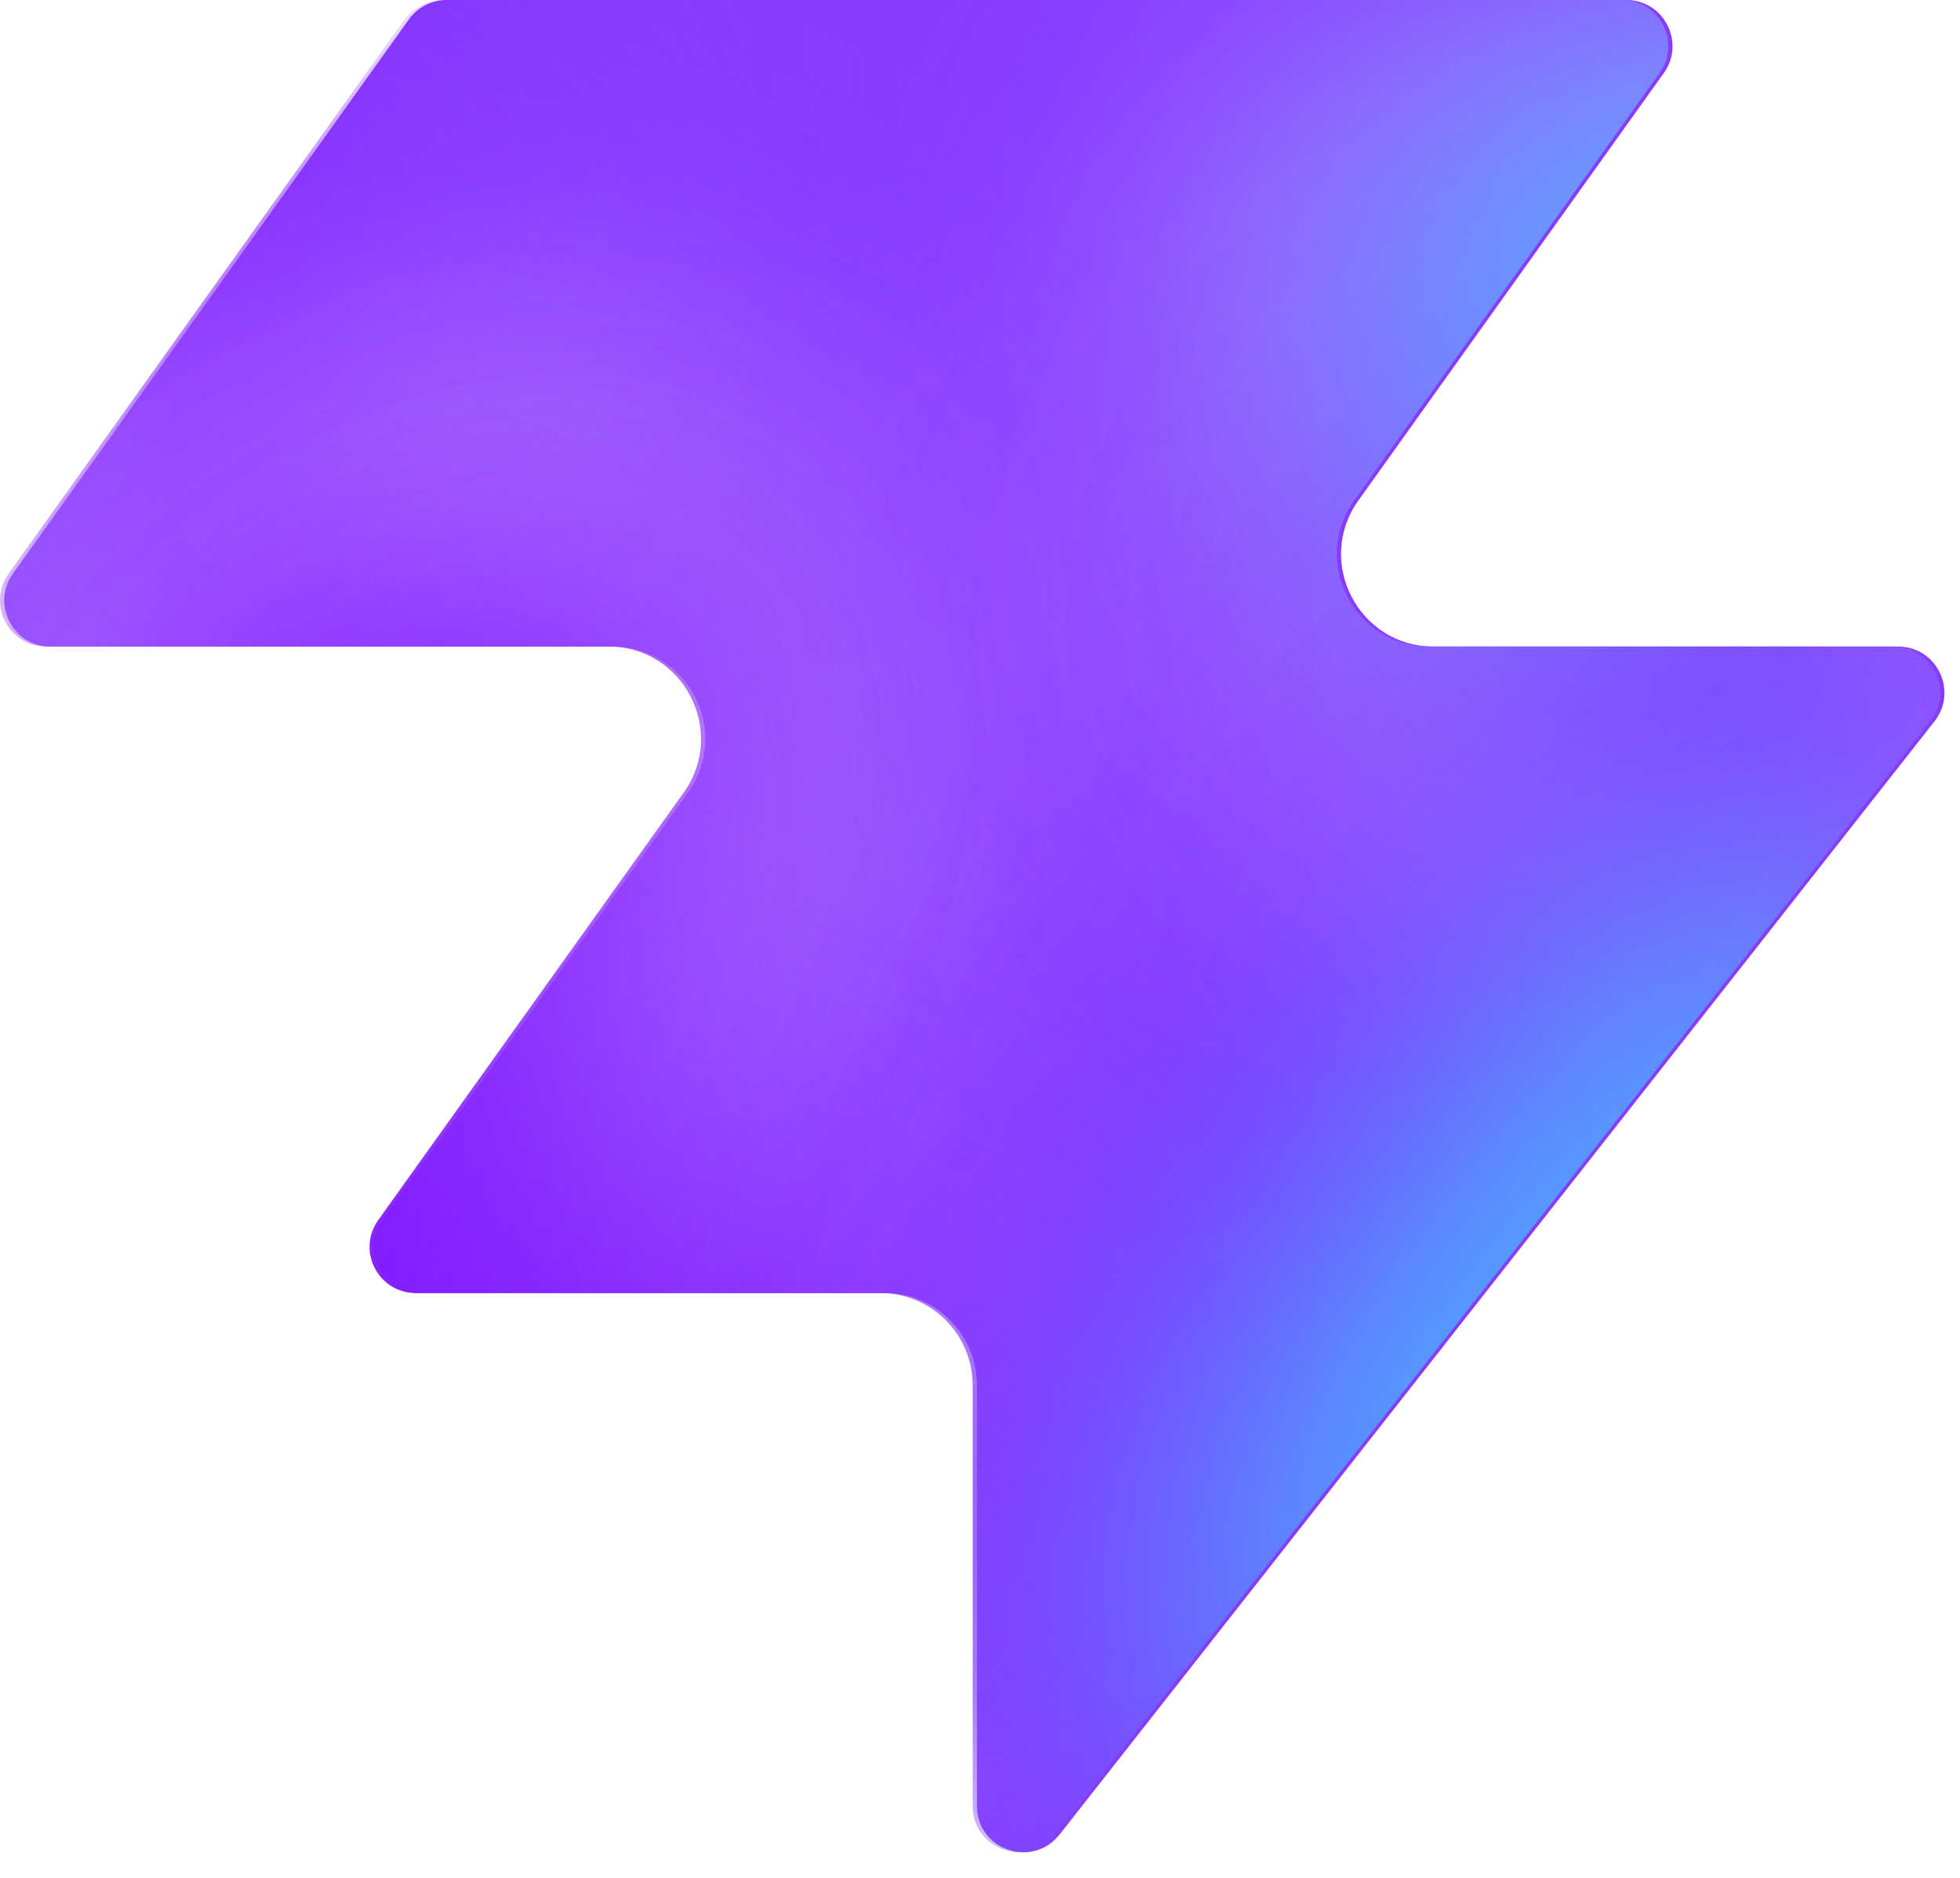
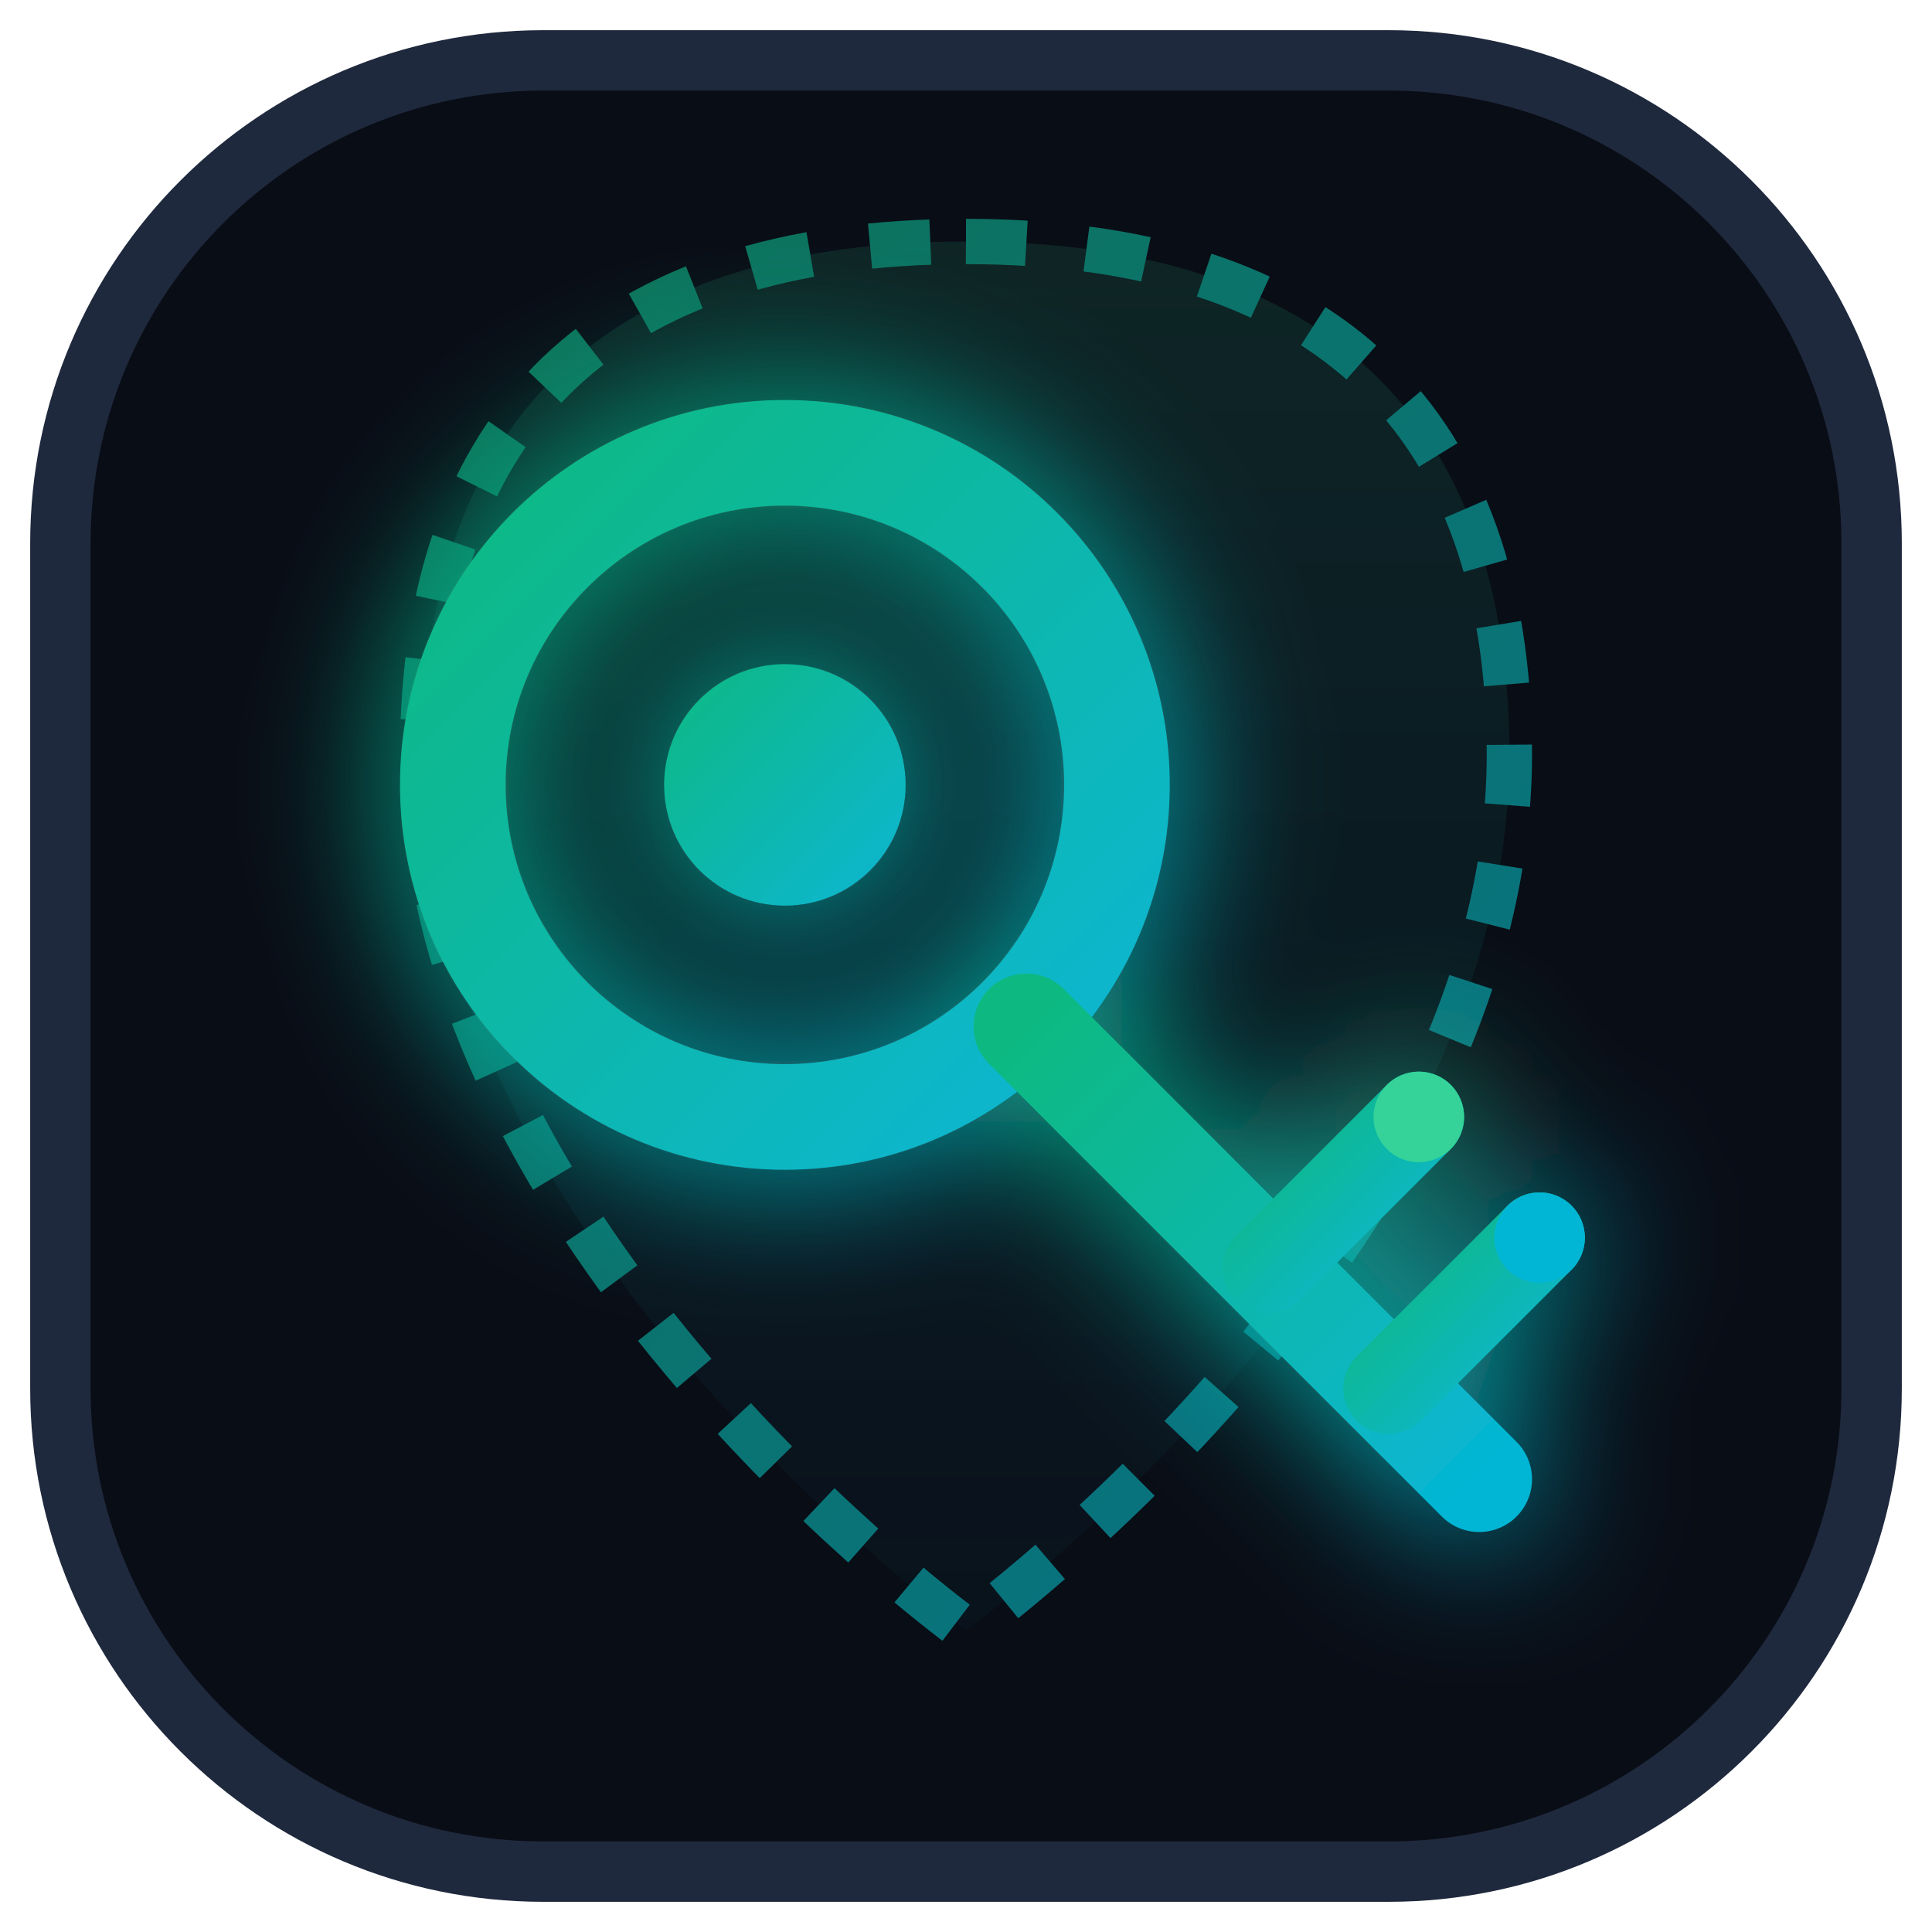
- <svg xmlns="http://www.w3.org/2000/svg" width="48" height="46" fill="none" viewBox="0 0 48 46">
-   <path fill="#863bff" d="M25.946 44.938c-.664.845-2.021.375-2.021-.698V33.937a2.26 2.26 0 0 0-2.262-2.262H10.287c-.92 0-1.456-1.04-.92-1.788l7.48-10.471c1.07-1.497 0-3.578-1.842-3.578H1.237c-.92 0-1.456-1.04-.92-1.788L10.013.474c.214-.297.556-.474.92-.474h28.894c.92 0 1.456 1.04.92 1.788l-7.48 10.471c-1.07 1.498 0 3.579 1.842 3.579h11.377c.943 0 1.473 1.088.89 1.83L25.947 44.94z" style="fill:#863bff;fill:color(display-p3 .525 .23 1);fill-opacity:1" />
-   <mask id="a" width="48" height="46" x="0" y="0" maskUnits="userSpaceOnUse" style="mask-type:alpha">
-     <path fill="#000" d="M25.842 44.938c-.664.844-2.021.375-2.021-.698V33.937a2.26 2.26 0 0 0-2.262-2.262H10.183c-.92 0-1.456-1.04-.92-1.788l7.48-10.471c1.07-1.498 0-3.579-1.842-3.579H1.133c-.92 0-1.456-1.04-.92-1.787L9.91.473c.214-.297.556-.474.92-.474h28.894c.92 0 1.456 1.04.92 1.788l-7.48 10.471c-1.07 1.498 0 3.578 1.842 3.578h11.377c.943 0 1.473 1.088.89 1.832L25.843 44.94z" style="fill:#000;fill-opacity:1" />
-   </mask>
-   <g mask="url(#a)">
-     <g filter="url(#b)">
-       <ellipse cx="5.508" cy="14.704" fill="#ede6ff" rx="5.508" ry="14.704" style="fill:#ede6ff;fill:color(display-p3 .927 .903 1);fill-opacity:1" transform="matrix(.00324 1 1 -.00324 -4.47 31.516)" />
-     </g>
-     <g filter="url(#c)">
-       <ellipse cx="10.399" cy="29.851" fill="#ede6ff" rx="10.399" ry="29.851" style="fill:#ede6ff;fill:color(display-p3 .927 .903 1);fill-opacity:1" transform="matrix(.00324 1 1 -.00324 -39.328 7.883)" />
-     </g>
-     <g filter="url(#d)">
-       <ellipse cx="5.508" cy="30.487" fill="#7e14ff" rx="5.508" ry="30.487" style="fill:#7e14ff;fill:color(display-p3 .492 .077 1);fill-opacity:1" transform="rotate(89.814 -25.913 -14.639)scale(1 -1)" />
-     </g>
-     <g filter="url(#e)">
-       <ellipse cx="5.508" cy="30.599" fill="#7e14ff" rx="5.508" ry="30.599" style="fill:#7e14ff;fill:color(display-p3 .492 .077 1);fill-opacity:1" transform="rotate(89.814 -32.644 -3.334)scale(1 -1)" />
-     </g>
-     <g filter="url(#f)">
-       <ellipse cx="5.508" cy="30.599" fill="#7e14ff" rx="5.508" ry="30.599" style="fill:#7e14ff;fill:color(display-p3 .492 .077 1);fill-opacity:1" transform="matrix(.00324 1 1 -.00324 -34.34 30.47)" />
-     </g>
-     <g filter="url(#g)">
-       <ellipse cx="14.072" cy="22.078" fill="#ede6ff" rx="14.072" ry="22.078" style="fill:#ede6ff;fill:color(display-p3 .927 .903 1);fill-opacity:1" transform="rotate(93.35 24.506 48.493)scale(-1 1)" />
-     </g>
-     <g filter="url(#h)">
-       <ellipse cx="3.47" cy="21.501" fill="#7e14ff" rx="3.47" ry="21.501" style="fill:#7e14ff;fill:color(display-p3 .492 .077 1);fill-opacity:1" transform="rotate(89.009 28.708 47.59)scale(-1 1)" />
-     </g>
-     <g filter="url(#i)">
-       <ellipse cx="3.47" cy="21.501" fill="#7e14ff" rx="3.47" ry="21.501" style="fill:#7e14ff;fill:color(display-p3 .492 .077 1);fill-opacity:1" transform="rotate(89.009 28.708 47.59)scale(-1 1)" />
-     </g>
-     <g filter="url(#j)">
-       <ellipse cx=".387" cy="8.972" fill="#7e14ff" rx="4.407" ry="29.108" style="fill:#7e14ff;fill:color(display-p3 .492 .077 1);fill-opacity:1" transform="rotate(39.51 .387 8.972)" />
-     </g>
-     <g filter="url(#k)">
-       <ellipse cx="47.523" cy="-6.092" fill="#7e14ff" rx="4.407" ry="29.108" style="fill:#7e14ff;fill:color(display-p3 .492 .077 1);fill-opacity:1" transform="rotate(37.892 47.523 -6.092)" />
-     </g>
-     <g filter="url(#l)">
-       <ellipse cx="41.412" cy="6.333" fill="#47bfff" rx="5.971" ry="9.665" style="fill:#47bfff;fill:color(display-p3 .28 .748 1);fill-opacity:1" transform="rotate(37.892 41.412 6.333)" />
-     </g>
-     <g filter="url(#m)">
-       <ellipse cx="-1.879" cy="38.332" fill="#7e14ff" rx="4.407" ry="29.108" style="fill:#7e14ff;fill:color(display-p3 .492 .077 1);fill-opacity:1" transform="rotate(37.892 -1.88 38.332)" />
-     </g>
-     <g filter="url(#n)">
-       <ellipse cx="-1.879" cy="38.332" fill="#7e14ff" rx="4.407" ry="29.108" style="fill:#7e14ff;fill:color(display-p3 .492 .077 1);fill-opacity:1" transform="rotate(37.892 -1.88 38.332)" />
-     </g>
-     <g filter="url(#o)">
-       <ellipse cx="35.651" cy="29.907" fill="#7e14ff" rx="4.407" ry="29.108" style="fill:#7e14ff;fill:color(display-p3 .492 .077 1);fill-opacity:1" transform="rotate(37.892 35.651 29.907)" />
-     </g>
-     <g filter="url(#p)">
-       <ellipse cx="38.418" cy="32.4" fill="#47bfff" rx="5.971" ry="15.297" style="fill:#47bfff;fill:color(display-p3 .28 .748 1);fill-opacity:1" transform="rotate(37.892 38.418 32.4)" />
-     </g>
-   </g>
+ <svg xmlns="http://www.w3.org/2000/svg" viewBox="0 0 64 64" fill="none">
  <defs>
-     <filter id="b" width="60.045" height="41.654" x="-19.77" y="16.149" color-interpolation-filters="sRGB" filterUnits="userSpaceOnUse">
-       <feFlood flood-opacity="0" result="BackgroundImageFix" />
-       <feBlend in="SourceGraphic" in2="BackgroundImageFix" result="shape" />
-       <feGaussianBlur result="effect1_foregroundBlur_2002_17158" stdDeviation="7.659" />
-     </filter>
-     <filter id="c" width="90.34" height="51.437" x="-54.613" y="-7.533" color-interpolation-filters="sRGB" filterUnits="userSpaceOnUse">
-       <feFlood flood-opacity="0" result="BackgroundImageFix" />
-       <feBlend in="SourceGraphic" in2="BackgroundImageFix" result="shape" />
-       <feGaussianBlur result="effect1_foregroundBlur_2002_17158" stdDeviation="7.659" />
-     </filter>
-     <filter id="d" width="79.355" height="29.4" x="-49.64" y="2.03" color-interpolation-filters="sRGB" filterUnits="userSpaceOnUse">
-       <feFlood flood-opacity="0" result="BackgroundImageFix" />
-       <feBlend in="SourceGraphic" in2="BackgroundImageFix" result="shape" />
-       <feGaussianBlur result="effect1_foregroundBlur_2002_17158" stdDeviation="4.596" />
-     </filter>
-     <filter id="e" width="79.579" height="29.4" x="-45.045" y="20.029" color-interpolation-filters="sRGB" filterUnits="userSpaceOnUse">
-       <feFlood flood-opacity="0" result="BackgroundImageFix" />
-       <feBlend in="SourceGraphic" in2="BackgroundImageFix" result="shape" />
-       <feGaussianBlur result="effect1_foregroundBlur_2002_17158" stdDeviation="4.596" />
-     </filter>
-     <filter id="f" width="79.579" height="29.4" x="-43.513" y="21.178" color-interpolation-filters="sRGB" filterUnits="userSpaceOnUse">
-       <feFlood flood-opacity="0" result="BackgroundImageFix" />
-       <feBlend in="SourceGraphic" in2="BackgroundImageFix" result="shape" />
-       <feGaussianBlur result="effect1_foregroundBlur_2002_17158" stdDeviation="4.596" />
-     </filter>
-     <filter id="g" width="74.749" height="58.852" x="15.756" y="-17.901" color-interpolation-filters="sRGB" filterUnits="userSpaceOnUse">
-       <feFlood flood-opacity="0" result="BackgroundImageFix" />
-       <feBlend in="SourceGraphic" in2="BackgroundImageFix" result="shape" />
-       <feGaussianBlur result="effect1_foregroundBlur_2002_17158" stdDeviation="7.659" />
-     </filter>
-     <filter id="h" width="61.377" height="25.362" x="23.548" y="2.284" color-interpolation-filters="sRGB" filterUnits="userSpaceOnUse">
-       <feFlood flood-opacity="0" result="BackgroundImageFix" />
-       <feBlend in="SourceGraphic" in2="BackgroundImageFix" result="shape" />
-       <feGaussianBlur result="effect1_foregroundBlur_2002_17158" stdDeviation="4.596" />
-     </filter>
-     <filter id="i" width="61.377" height="25.362" x="23.548" y="2.284" color-interpolation-filters="sRGB" filterUnits="userSpaceOnUse">
-       <feFlood flood-opacity="0" result="BackgroundImageFix" />
-       <feBlend in="SourceGraphic" in2="BackgroundImageFix" result="shape" />
-       <feGaussianBlur result="effect1_foregroundBlur_2002_17158" stdDeviation="4.596" />
-     </filter>
-     <filter id="j" width="56.045" height="63.649" x="-27.636" y="-22.853" color-interpolation-filters="sRGB" filterUnits="userSpaceOnUse">
-       <feFlood flood-opacity="0" result="BackgroundImageFix" />
-       <feBlend in="SourceGraphic" in2="BackgroundImageFix" result="shape" />
-       <feGaussianBlur result="effect1_foregroundBlur_2002_17158" stdDeviation="4.596" />
-     </filter>
-     <filter id="k" width="54.814" height="64.646" x="20.116" y="-38.415" color-interpolation-filters="sRGB" filterUnits="userSpaceOnUse">
-       <feFlood flood-opacity="0" result="BackgroundImageFix" />
-       <feBlend in="SourceGraphic" in2="BackgroundImageFix" result="shape" />
-       <feGaussianBlur result="effect1_foregroundBlur_2002_17158" stdDeviation="4.596" />
-     </filter>
-     <filter id="l" width="33.541" height="35.313" x="24.641" y="-11.323" color-interpolation-filters="sRGB" filterUnits="userSpaceOnUse">
-       <feFlood flood-opacity="0" result="BackgroundImageFix" />
-       <feBlend in="SourceGraphic" in2="BackgroundImageFix" result="shape" />
-       <feGaussianBlur result="effect1_foregroundBlur_2002_17158" stdDeviation="4.596" />
-     </filter>
-     <filter id="m" width="54.814" height="64.646" x="-29.286" y="6.009" color-interpolation-filters="sRGB" filterUnits="userSpaceOnUse">
-       <feFlood flood-opacity="0" result="BackgroundImageFix" />
-       <feBlend in="SourceGraphic" in2="BackgroundImageFix" result="shape" />
-       <feGaussianBlur result="effect1_foregroundBlur_2002_17158" stdDeviation="4.596" />
-     </filter>
-     <filter id="n" width="54.814" height="64.646" x="-29.286" y="6.009" color-interpolation-filters="sRGB" filterUnits="userSpaceOnUse">
-       <feFlood flood-opacity="0" result="BackgroundImageFix" />
-       <feBlend in="SourceGraphic" in2="BackgroundImageFix" result="shape" />
-       <feGaussianBlur result="effect1_foregroundBlur_2002_17158" stdDeviation="4.596" />
-     </filter>
-     <filter id="o" width="54.814" height="64.646" x="8.244" y="-2.416" color-interpolation-filters="sRGB" filterUnits="userSpaceOnUse">
-       <feFlood flood-opacity="0" result="BackgroundImageFix" />
-       <feBlend in="SourceGraphic" in2="BackgroundImageFix" result="shape" />
-       <feGaussianBlur result="effect1_foregroundBlur_2002_17158" stdDeviation="4.596" />
-     </filter>
-     <filter id="p" width="39.409" height="43.623" x="18.713" y="10.588" color-interpolation-filters="sRGB" filterUnits="userSpaceOnUse">
-       <feFlood flood-opacity="0" result="BackgroundImageFix" />
-       <feBlend in="SourceGraphic" in2="BackgroundImageFix" result="shape" />
-       <feGaussianBlur result="effect1_foregroundBlur_2002_17158" stdDeviation="4.596" />
+     <linearGradient id="cyberGrad" x1="0%" y1="0%" x2="100%" y2="100%">
+       <stop offset="0%" stop-color="#10b981" />
+       <stop offset="100%" stop-color="#06b6d4" />
+     </linearGradient>
+     <linearGradient id="shieldGlow" x1="0%" y1="0%" x2="0%" y2="100%">
+       <stop offset="0%" stop-color="#34d399" stop-opacity="0.2" />
+       <stop offset="100%" stop-color="#06b6d4" stop-opacity="0.05" />
+     </linearGradient>
+     <filter id="neonBlur" x="-20%" y="-20%" width="140%" height="140%">
+       <feGaussianBlur stdDeviation="2.5" result="blur" />
+       <feMerge>
+         <feMergeNode in="blur" />
+         <feMergeNode in="SourceGraphic" />
+       </feMerge>
    </filter>
  </defs>
+   <rect x="2" y="2" width="60" height="60" rx="16" fill="#090d16" stroke="#1f293d" stroke-width="2" />
+   <path d="M32 8 C44 8 50 14 50 25 C50 41 32 54 32 54 C32 54 14 41 14 25 C14 14 20 8 32 8 Z" fill="url(#shieldGlow)" stroke="url(#cyberGrad)" stroke-width="1.5" stroke-dasharray="2 2" opacity="0.6" />
+   <g filter="url(#neonBlur)">
+     <circle cx="26" cy="26" r="11" stroke="url(#cyberGrad)" stroke-width="3.5" fill="none" />
+     <circle cx="26" cy="26" r="4" fill="url(#cyberGrad)" />
+     <path d="M34 34 L49 49" stroke="url(#cyberGrad)" stroke-width="3.5" stroke-linecap="round" />
+     <path d="M42 42 L47 37" stroke="url(#cyberGrad)" stroke-width="3" stroke-linecap="round" />
+     <path d="M46 46 L51 41" stroke="url(#cyberGrad)" stroke-width="3" stroke-linecap="round" />
+     <circle cx="47" cy="37" r="1.5" fill="#34d399" />
+     <circle cx="51" cy="41" r="1.5" fill="#06b6d4" />
+   </g>
</svg>
